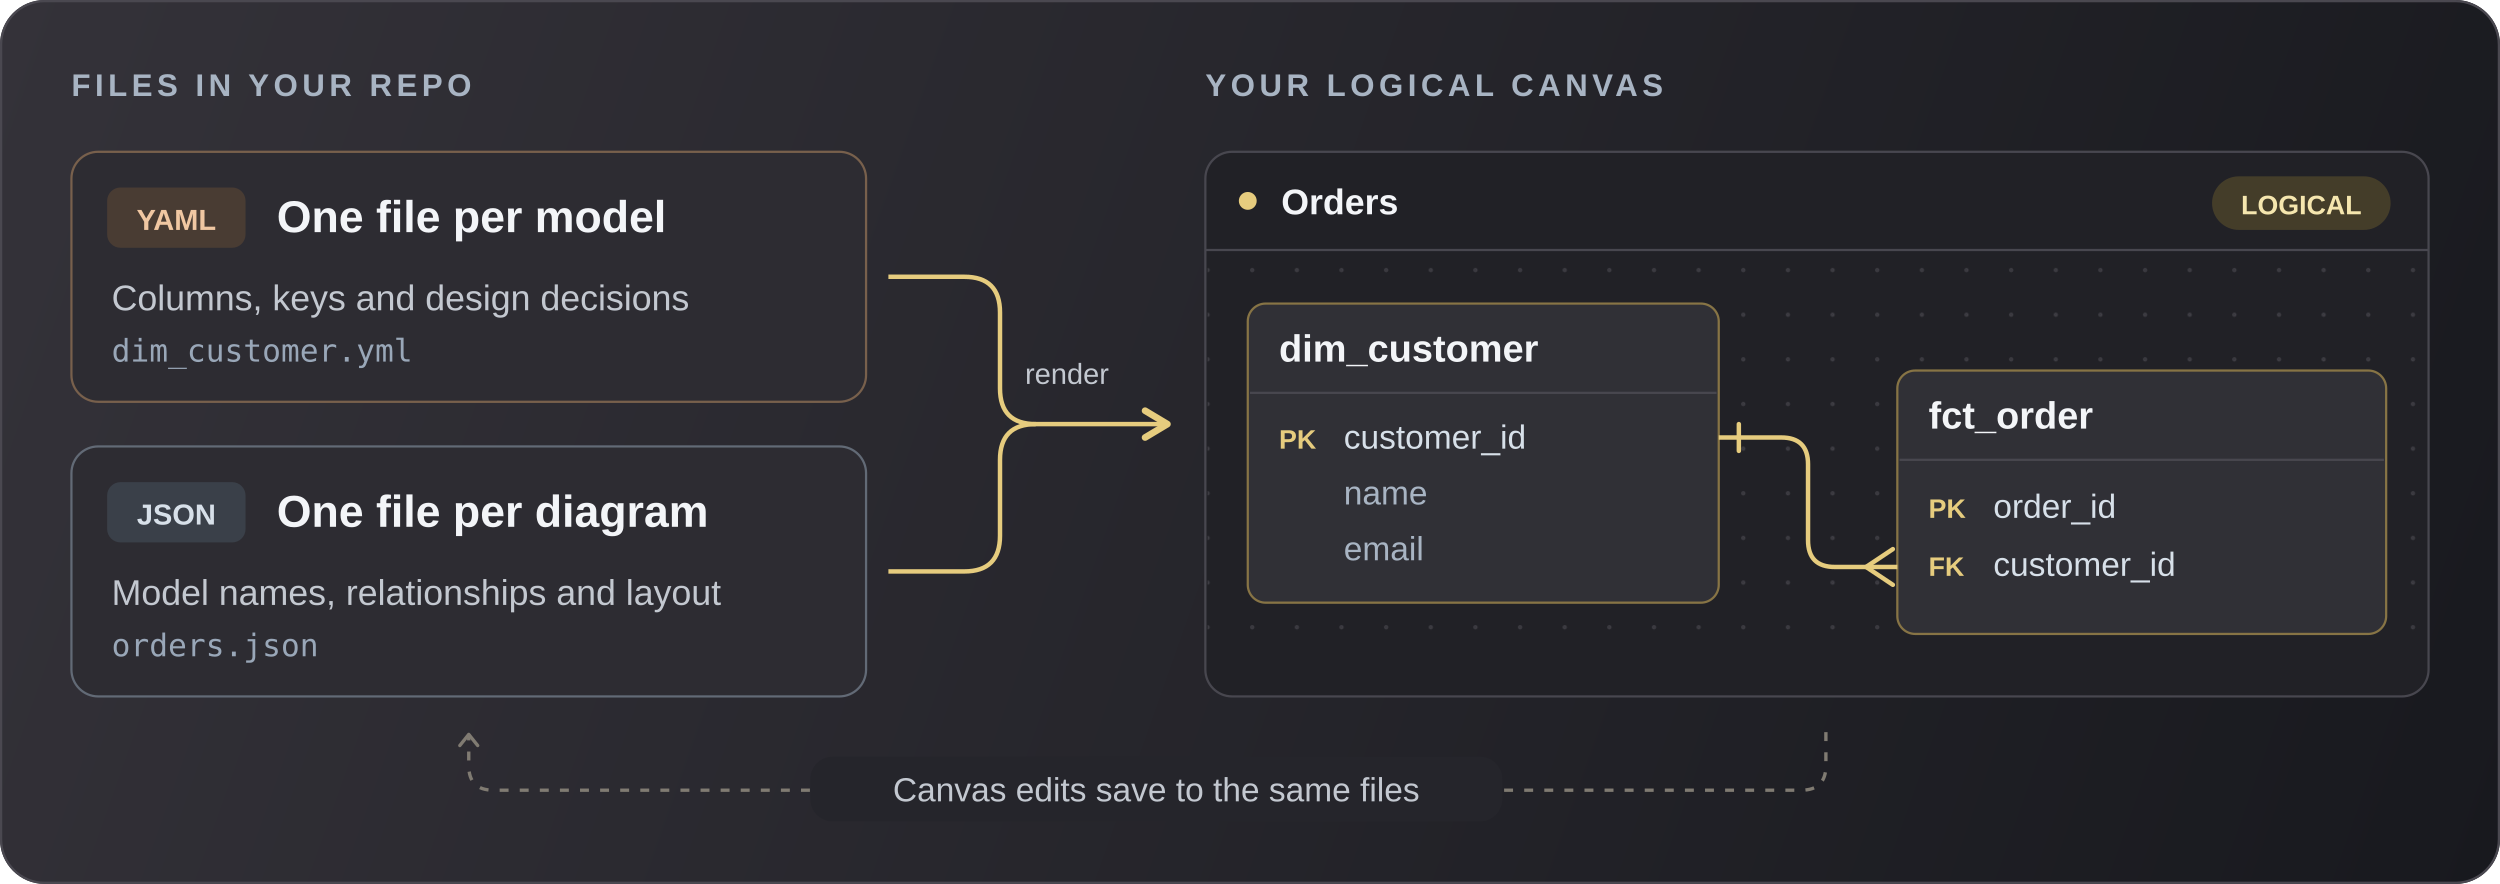
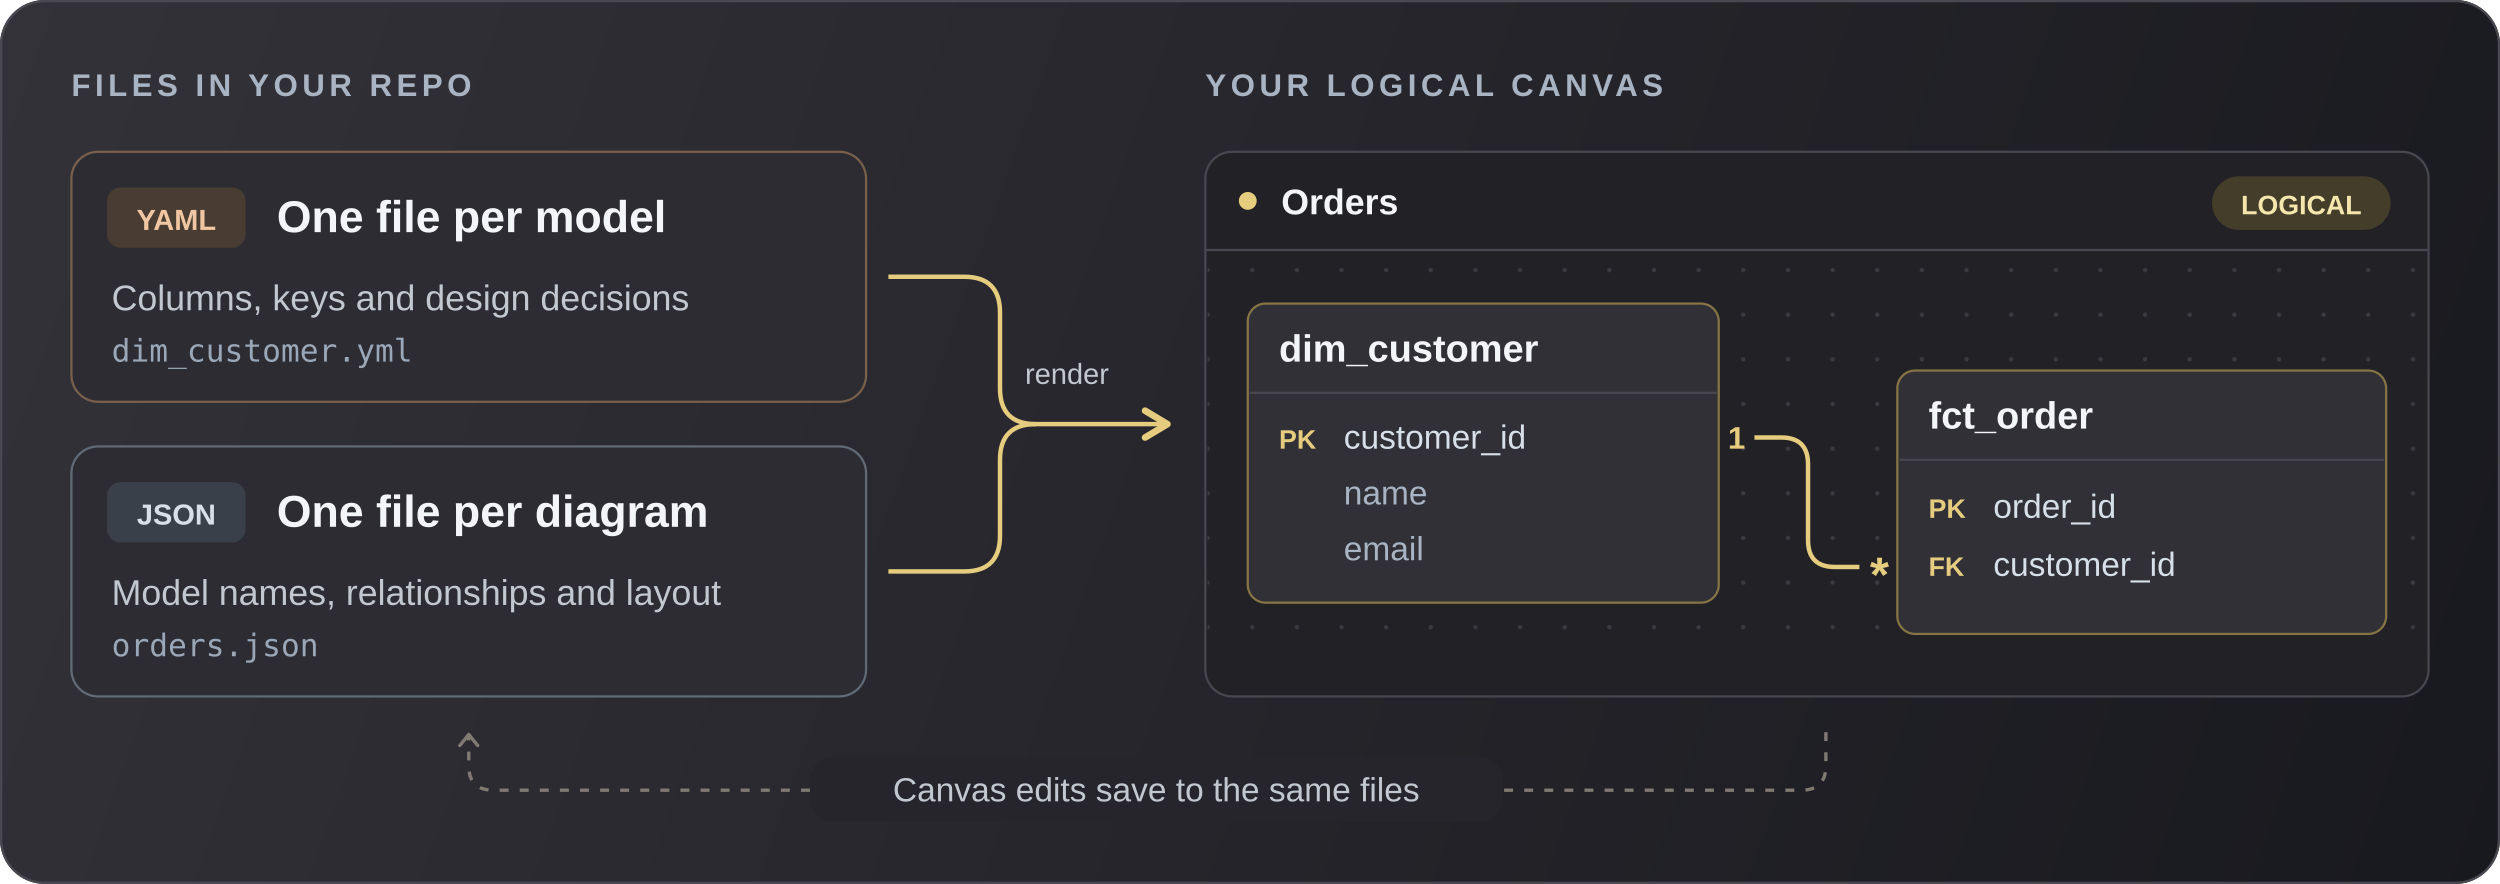
<svg xmlns="http://www.w3.org/2000/svg" width="1120" height="396" viewBox="0 0 1120 396" fill="none">
  <defs>
    <linearGradient id="background" x1="0" y1="0" x2="1120" y2="396" gradientUnits="userSpaceOnUse">
      <stop stop-color="#343239" />
      <stop offset="1" stop-color="#18191E" />
    </linearGradient>
    <pattern id="grid" width="20" height="20" patternUnits="userSpaceOnUse">
      <circle cx="1" cy="1" r="1" fill="#3A393F" />
    </pattern>
    <marker id="arrow" markerWidth="8" markerHeight="8" refX="6" refY="4" orient="auto">
      <path d="M1 1L6 4L1 7" stroke="#E6CC7E" stroke-width="1.5" stroke-linecap="round" stroke-linejoin="round" />
    </marker>
  </defs>
  <rect width="1120" height="396" rx="20" fill="url(#background)" />
  <rect x=".5" y=".5" width="1119" height="395" rx="19.5" stroke="#4A4850" />
  <g font-family="Arial, Helvetica, sans-serif">
    <text x="32" y="43" fill="#A8B4C3" font-size="14" font-weight="700" letter-spacing="2">FILES IN YOUR REPO</text>
    <text x="540" y="43" fill="#A8B4C3" font-size="14" font-weight="700" letter-spacing="2">YOUR LOGICAL CANVAS</text>
    <rect x="32" y="68" width="356" height="112" rx="12" fill="#2D2C32" stroke="#78604C" />
    <rect x="48" y="84" width="62" height="27" rx="6" fill="#493C33" />
    <text x="79" y="103" fill="#F0C7A2" font-size="13" font-weight="700" text-anchor="middle">YAML</text>
    <text x="124" y="104" fill="#F3F5F8" font-size="20" font-weight="700">One file per model</text>
    <text x="50" y="139" fill="#C3C8D0" font-size="16">Columns, keys and design decisions</text>
    <text x="50" y="162" fill="#99A7B8" font-size="14" font-family="Menlo, Consolas, monospace">dim_customer.yml</text>
    <rect x="32" y="200" width="356" height="112" rx="12" fill="#2D2C32" stroke="#626A76" />
    <rect x="48" y="216" width="62" height="27" rx="6" fill="#3A4049" />
    <text x="79" y="235" fill="#D7E0E9" font-size="13" font-weight="700" text-anchor="middle">JSON</text>
    <text x="124" y="236" fill="#F3F5F8" font-size="20" font-weight="700">One file per diagram</text>
    <text x="50" y="271" fill="#C3C8D0" font-size="16">Model names, relationships and layout</text>
    <text x="50" y="294" fill="#99A7B8" font-size="14" font-family="Menlo, Consolas, monospace">orders.json</text>
    <path d="M398 124H432Q448 124 448 140V174Q448 190 464 190H523" stroke="#E6CC7E" stroke-width="2" marker-end="url(#arrow)" />
    <path d="M398 256H432Q448 256 448 240V206Q448 190 464 190" stroke="#E6CC7E" stroke-width="2" />
    <text x="478" y="172" fill="#C3C8D0" font-size="13" text-anchor="middle">render</text>
    <rect x="540" y="68" width="548" height="244" rx="12" fill="#212126" stroke="#48474F" />
    <rect x="541" y="112" width="546" height="187" fill="url(#grid)" />
    <path d="M540 112H1088" stroke="#48474F" />
    <circle cx="559" cy="90" r="4" fill="#E6CC7E" />
    <text x="574" y="96" fill="#F3F5F8" font-size="16" font-weight="700">Orders</text>
    <rect x="991" y="79" width="80" height="24" rx="12" fill="#443D29" />
    <text x="1031" y="96" fill="#F5E6AE" font-size="12" font-weight="700" text-anchor="middle">LOGICAL</text>
    <rect x="559" y="136" width="211" height="134" rx="8" fill="#303036" stroke="#877445" />
    <path d="M560 176H769" stroke="#48474F" />
    <text x="573" y="162" fill="#F3F5F8" font-size="17" font-weight="700">dim_customer</text>
    <text x="573" y="201" fill="#E6CC7E" font-size="12" font-weight="700">PK</text>
    <text x="602" y="201" fill="#D7E0E9" font-size="15">customer_id</text>
    <text x="602" y="226" fill="#A8B4C3" font-size="15">name</text>
    <text x="602" y="251" fill="#A8B4C3" font-size="15">email</text>
    <rect x="850" y="166" width="219" height="118" rx="8" fill="#303036" stroke="#877445" />
    <path d="M851 206H1068" stroke="#48474F" />
    <text x="864" y="192" fill="#F3F5F8" font-size="17" font-weight="700">fct_order</text>
    <text x="864" y="232" fill="#E6CC7E" font-size="12" font-weight="700">PK</text>
    <text x="893" y="232" fill="#D7E0E9" font-size="15">order_id</text>
    <text x="864" y="258" fill="#E6CC7E" font-size="12" font-weight="700">FK</text>
    <text x="893" y="258" fill="#D7E0E9" font-size="15">customer_id</text>
-     <path d="M770 196H798Q810 196 810 208V242Q810 254 822 254H850" stroke="#E6CC7E" stroke-width="2" />
-     <path d="M779 190V202M848 246L836 254L848 262" stroke="#E6CC7E" stroke-width="2" stroke-linecap="round" stroke-linejoin="round" />
+     <path d="M786 196H798Q810 196 810 208V242Q810 254 822 254H833" stroke="#E6CC7E" stroke-width="2" />
+     <text x="778" y="201" fill="#E6CC7E" font-size="14" font-weight="700" text-anchor="middle">1</text>
+     <text x="842" y="265" fill="#E6CC7E" font-size="22" font-weight="700" text-anchor="middle">*</text>
    <path d="M818 328V343Q818 354 807 354H221Q210 354 210 343V329" stroke="#807B72" stroke-width="1.5" stroke-dasharray="4 5" />
    <path d="M206 334L210 329L214 334" stroke="#807B72" stroke-width="1.5" stroke-linecap="round" stroke-linejoin="round" />
    <rect x="363" y="339" width="310" height="29" rx="10" fill="#25252B" />
    <text x="518" y="359" fill="#C3C8D0" font-size="15" text-anchor="middle">Canvas edits save to the same files</text>
  </g>
</svg>
